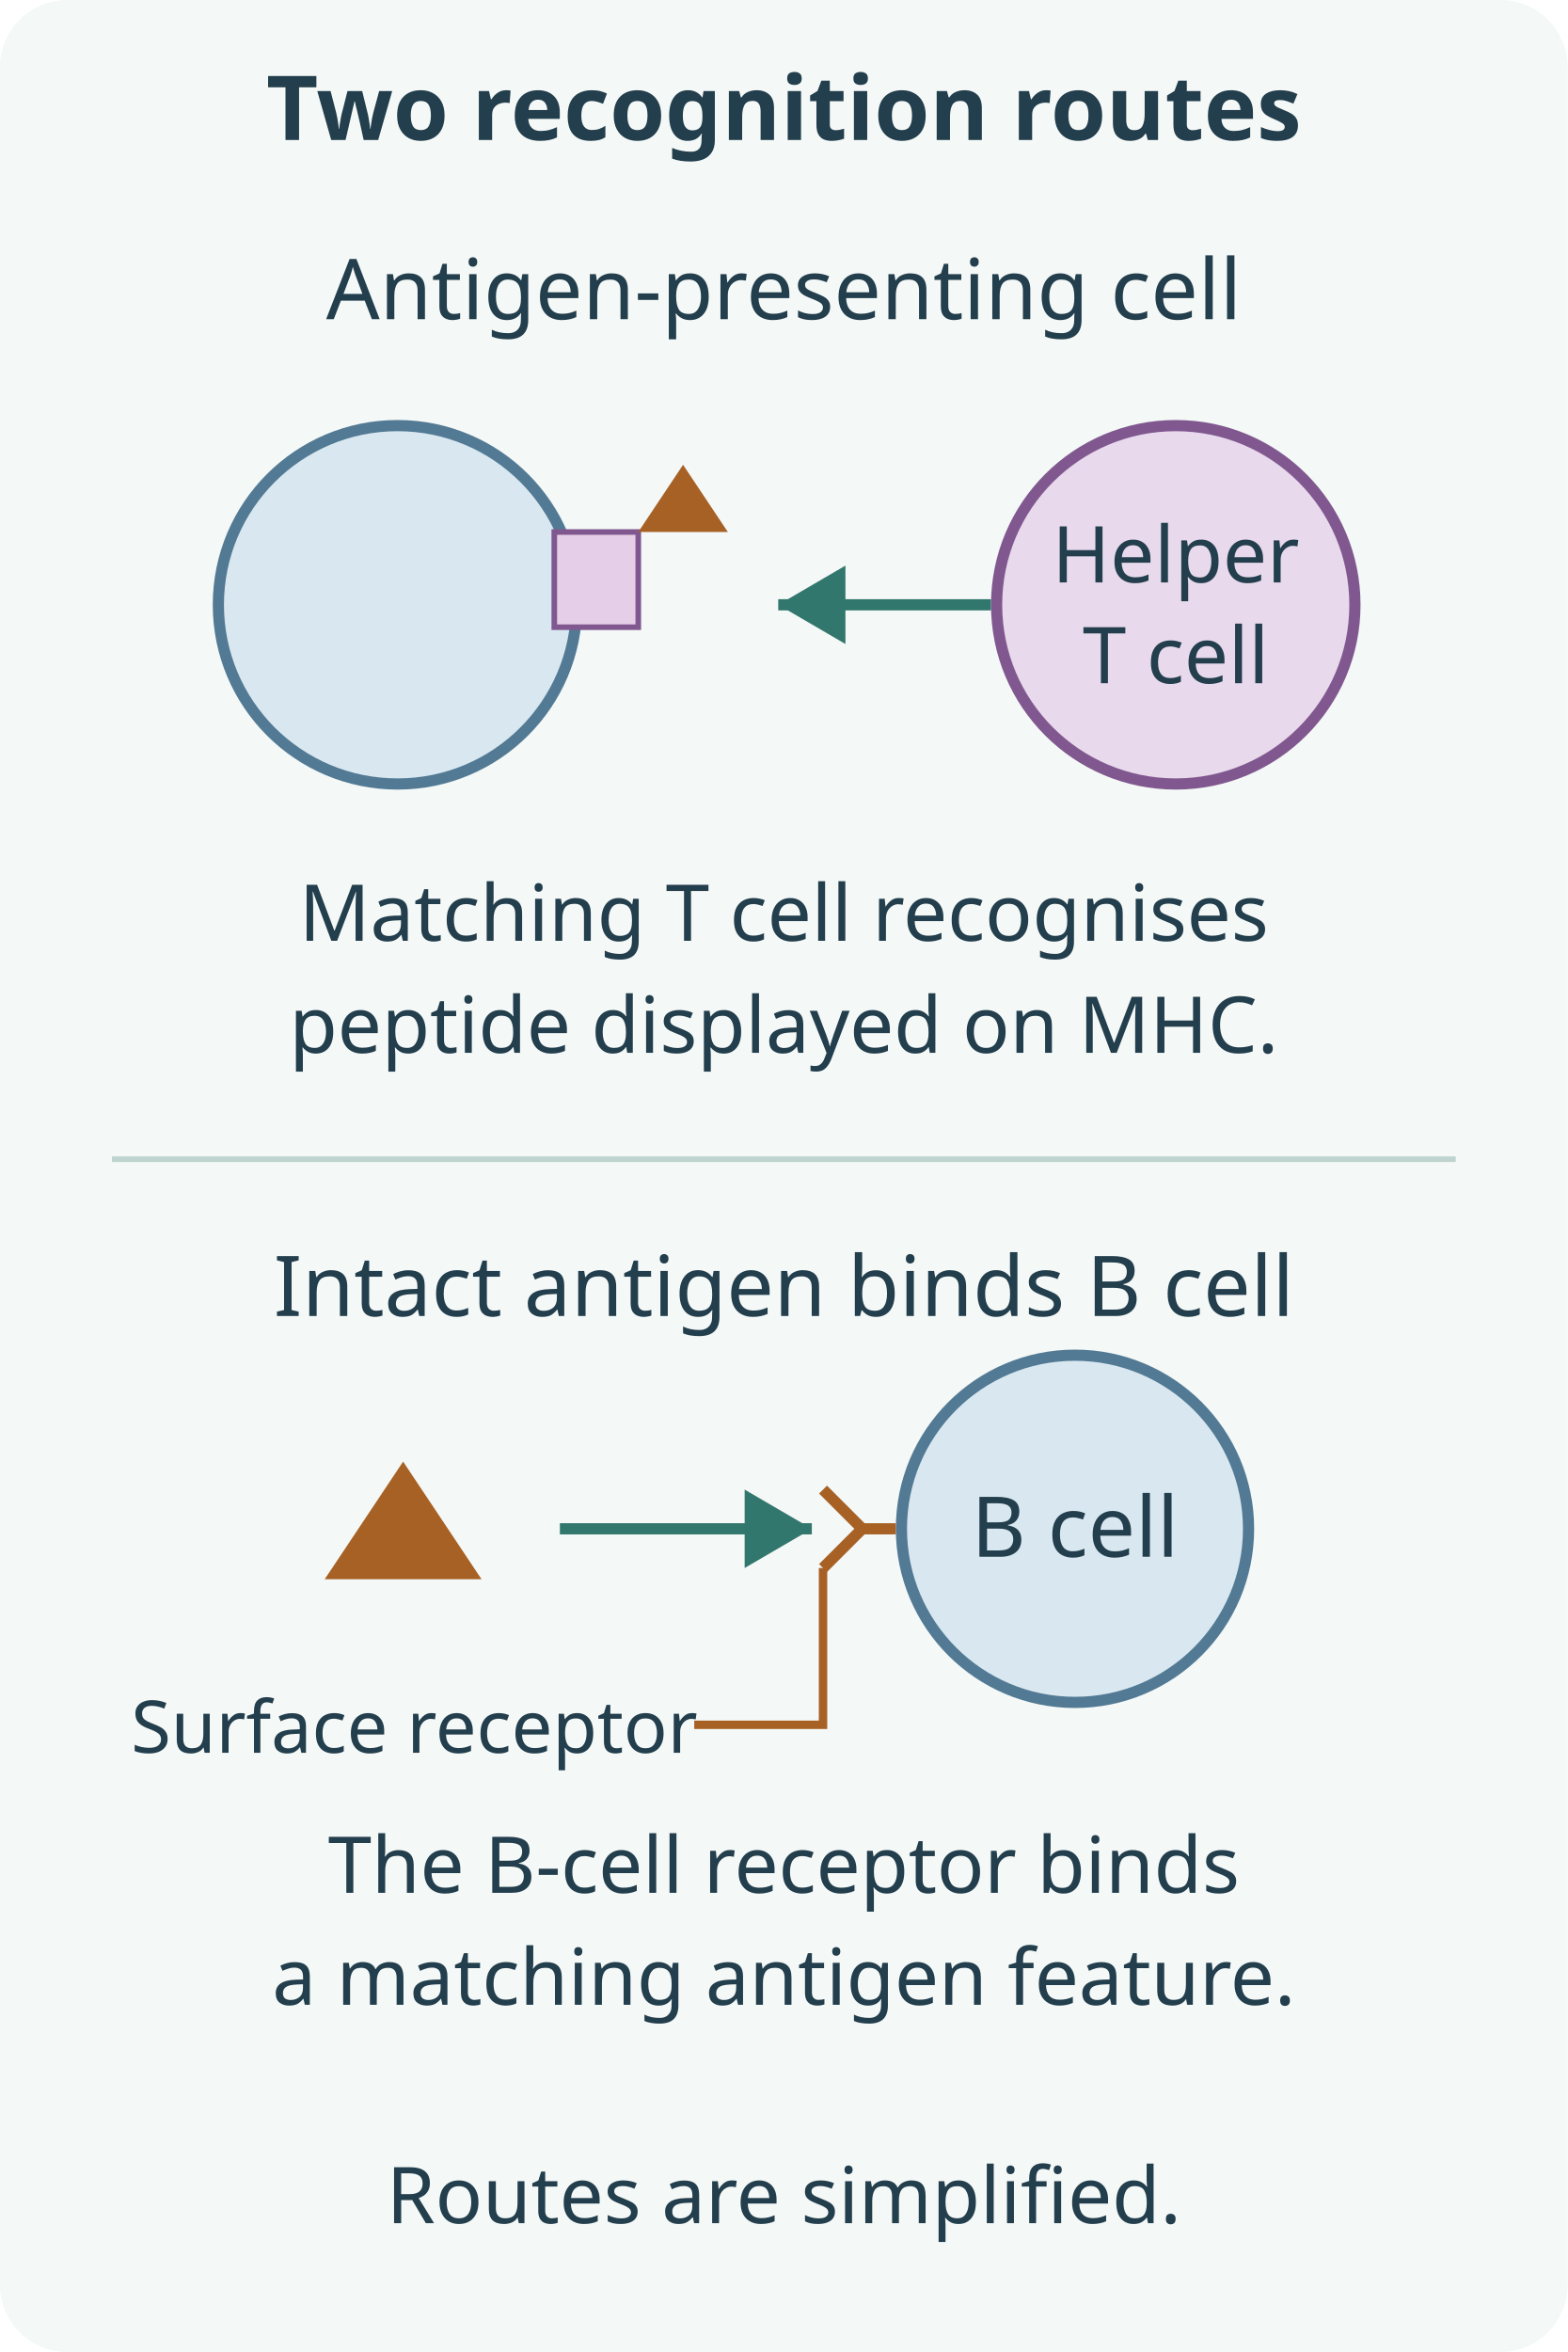
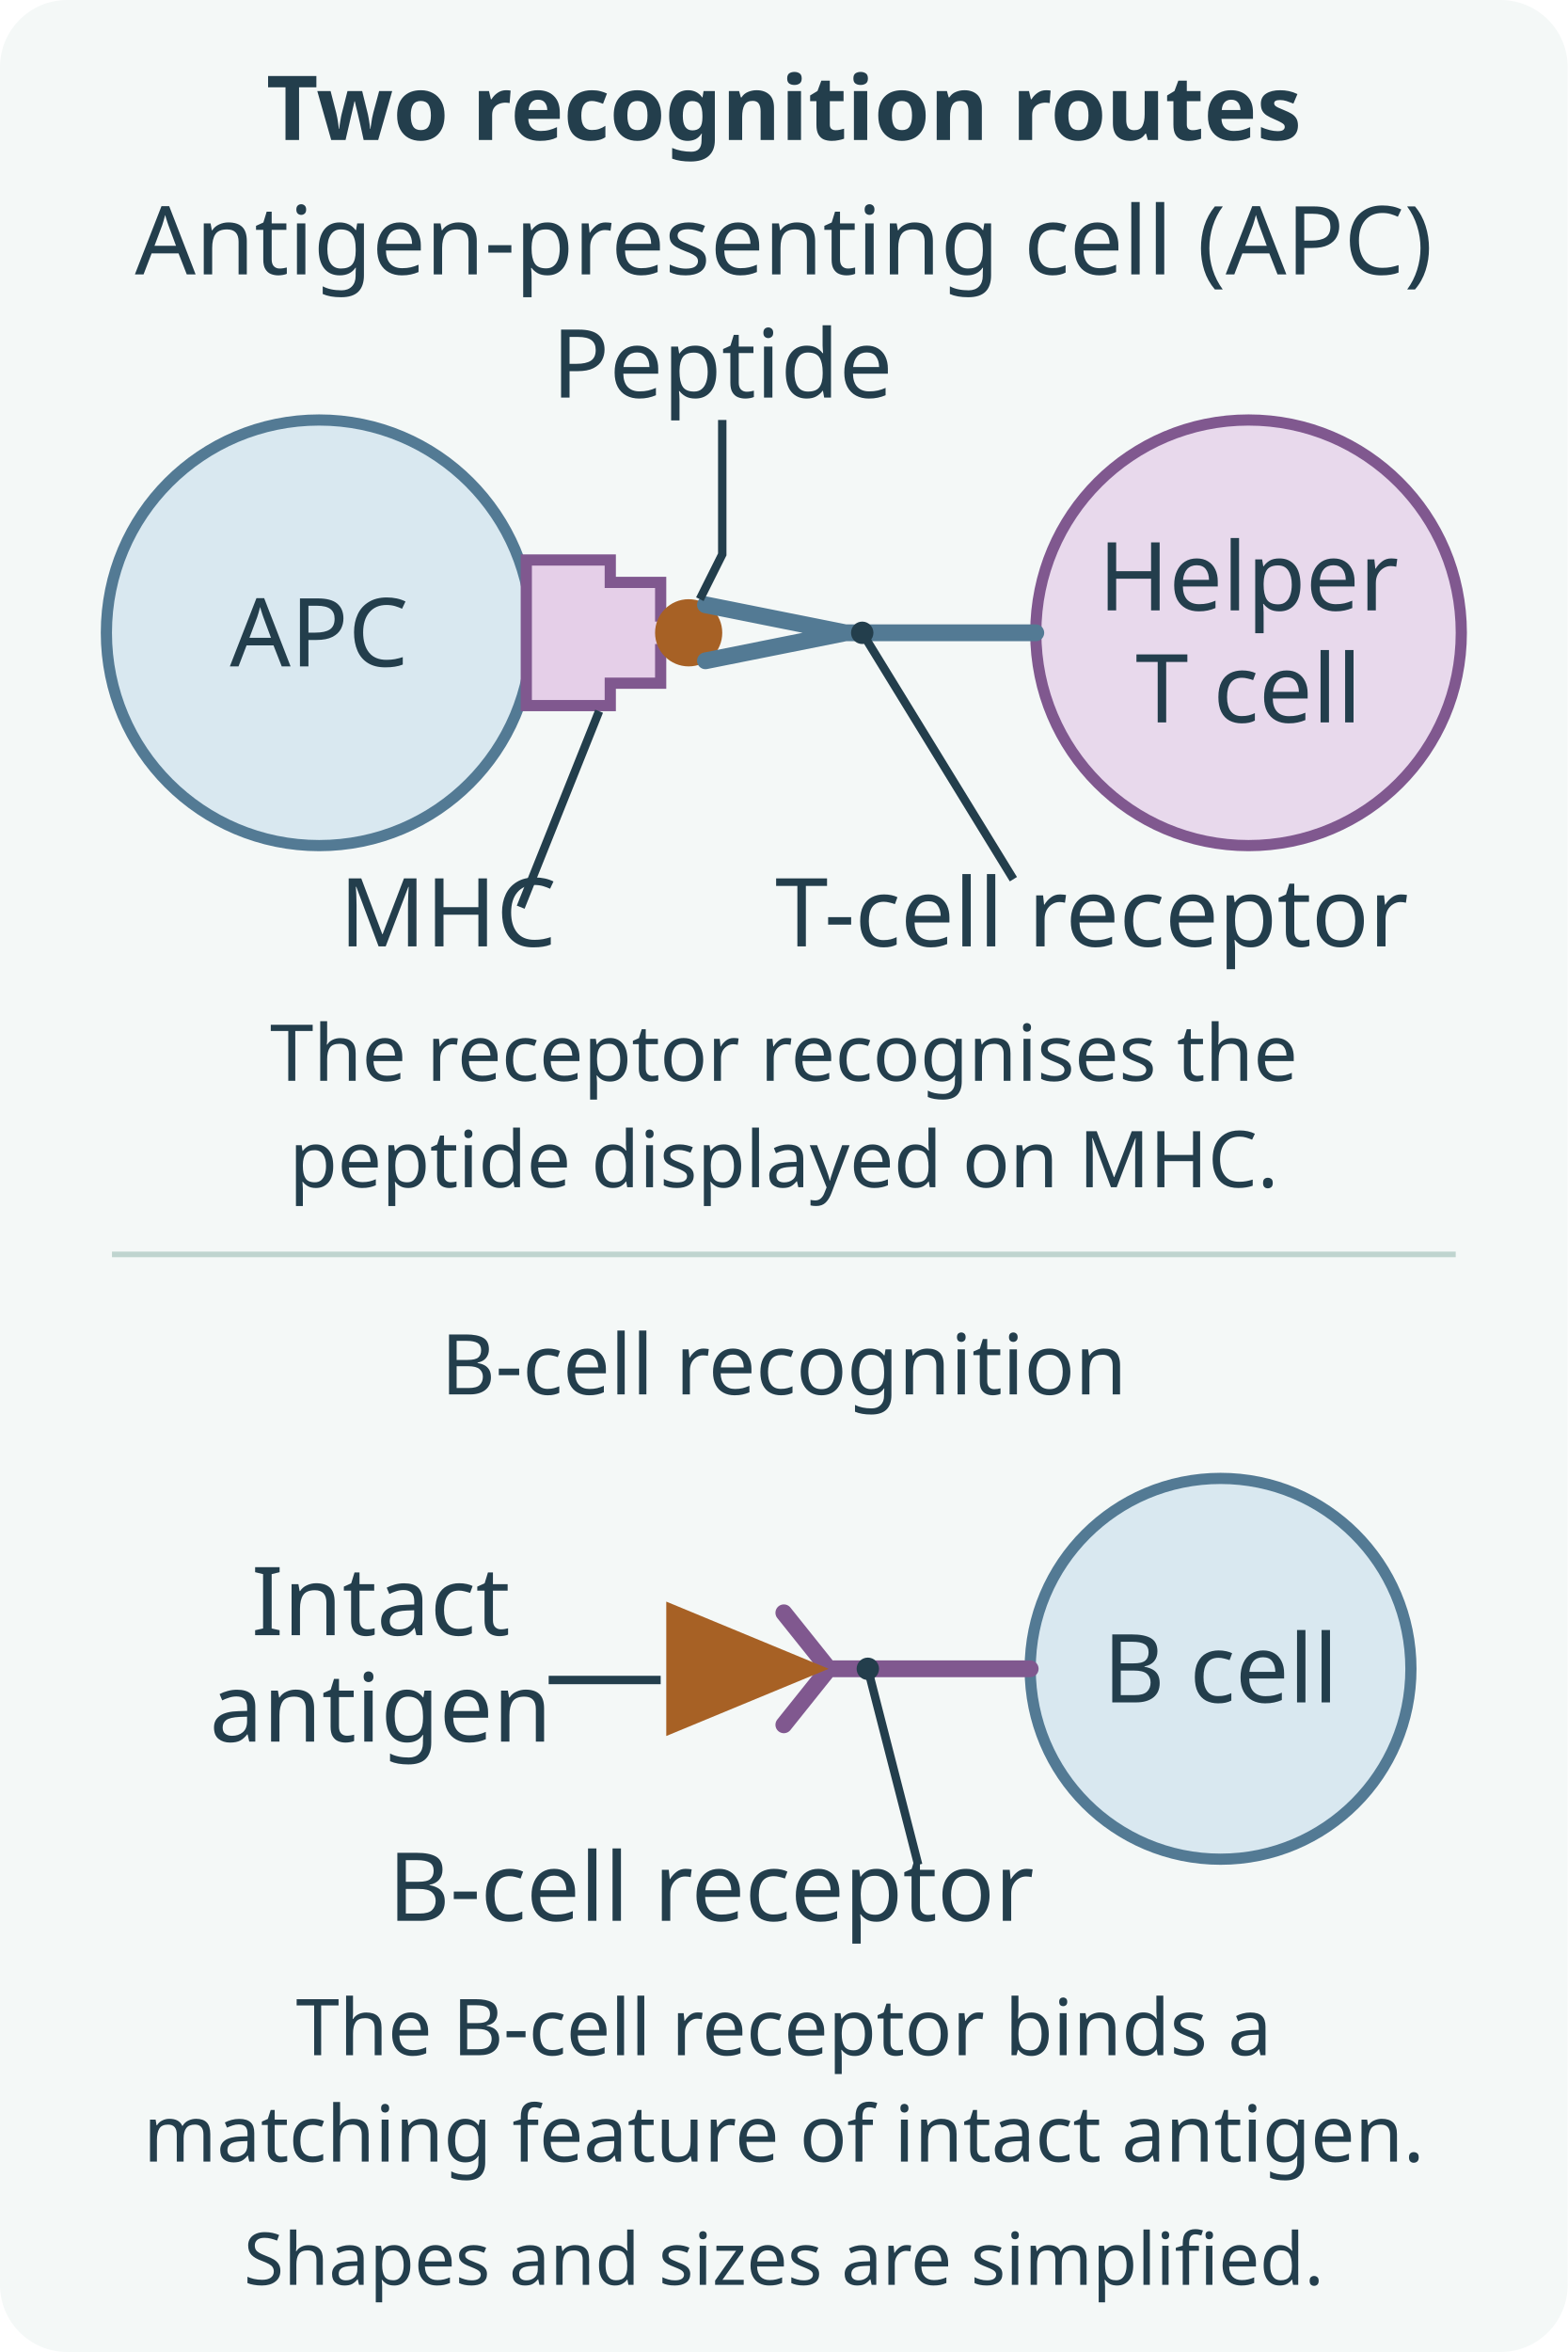
<svg xmlns="http://www.w3.org/2000/svg" width="280" height="420" viewBox="0 0 280 420" role="img" aria-labelledby="t d">
-   <defs>
-     <marker id="a" markerWidth="7" markerHeight="7" refX="6" refY="3.5" orient="auto">
-       <path d="M0 0v7l6-3.5z" fill="#32776d" />
-     </marker>
-   </defs>
  <rect width="280" height="420" rx="12" fill="#f4f8f7" />
-   <g font-family="system-ui,sans-serif" fill="#233e4c" text-anchor="middle" font-size="15">
+   <g font-family="system-ui,sans-serif" fill="#233e4c" text-anchor="middle">
    <text x="140" y="25" font-size="16" font-weight="700">Two recognition routes</text>
-     <text x="140" y="57">Antigen-presenting cell</text>
-     <circle cx="71" cy="108" r="32" fill="#d9e8f0" stroke="#537a94" stroke-width="2" />
-     <path d="M99 95h15v17H99z" fill="#e5cfe8" stroke="#80588f" />
-     <path d="M114 95l8-12 8 12Z" fill="#a76125" />
-     <circle cx="210" cy="108" r="32" fill="#e8d9ec" stroke="#80588f" stroke-width="2" />
-     <path d="M177 108h-38" fill="none" stroke="#32776d" stroke-width="2" marker-end="url(#a)" />
-     <text x="210" y="104" font-size="14">Helper</text>
-     <text x="210" y="122" font-size="14">T cell</text>
-     <text x="140" y="168" font-size="14">Matching T cell recognises</text>
-     <text x="140" y="188" font-size="14">peptide displayed on MHC.</text>
-     <path d="M20 207h240" stroke="#bfd4cf" />
-     <text x="140" y="235">Intact antigen binds B cell</text>
-     <path d="M58 282l14-21 14 21Z" fill="#a76125" />
-     <path d="M100 273h45" stroke="#32776d" stroke-width="2" marker-end="url(#a)" />
-     <circle cx="192" cy="273" r="31" fill="#d9e8f0" stroke="#537a94" stroke-width="2" />
-     <path d="M160 273h-6l-7-7m7 7-7 7" stroke="#a76125" stroke-width="2" fill="none" />
-     <text x="192" y="278">B cell</text>
-     <text x="74" y="313" font-size="13">Surface receptor</text>
-     <path d="M124 308h23v-28" fill="none" stroke="#a76125" stroke-width="1.5" />
-     <text x="140" y="338" font-size="14">The B-cell receptor binds</text>
-     <text x="140" y="358" font-size="14">a matching antigen feature.</text>
-     <text x="140" y="397" font-size="14">Routes are simplified.</text>
+     <text x="140" y="49" font-size="17">Antigen-presenting cell (APC)</text>
+     <circle cx="57" cy="113" r="38" fill="#d9e8f0" stroke="#537a94" stroke-width="2" />
+     <text x="57" y="119" font-size="17">APC</text>
+     <circle cx="223" cy="113" r="38" fill="#e8d9ec" stroke="#80588f" stroke-width="2" />
+     <text x="223" y="109" font-size="17">Helper</text>
+     <text x="223" y="129" font-size="17">T cell</text>
+     <path d="M94 100H109V104H118V110H123V116H118V122H109V126H94Z" fill="#e5cfe8" stroke="#80588f" stroke-width="2" />
+     <circle cx="123" cy="113" r="6" fill="#a76125" />
+     <path d="M185 113H151M151 113l-25-5M151 113l-25 5" fill="none" stroke="#537a94" stroke-width="3" stroke-linecap="round" />
+     <g font-size="17">
+       <text x="129" y="71">Peptide</text>
+       <path d="M129 75v24l-4 8" fill="none" stroke="#233e4c" stroke-width="1.5" />
+       <text x="80" y="169">MHC</text>
+       <path d="M93 162L107 127" fill="none" stroke="#233e4c" stroke-width="1.5" />
+       <text x="195" y="169">T-cell receptor</text>
+       <path d="M181 157L154 113" fill="none" stroke="#233e4c" stroke-width="1.5" />
+       <circle cx="154" cy="113" r="2" fill="#233e4c" />
+     </g>
+     <text x="140" y="193" font-size="14">The receptor recognises the</text>
+     <text x="140" y="212" font-size="14">peptide displayed on MHC.</text>
+     <path d="M20 224h240" stroke="#bfd4cf" />
+     <text x="140" y="249" font-size="15">B-cell recognition</text>
+     <circle cx="218" cy="298" r="34" fill="#d9e8f0" stroke="#537a94" stroke-width="2" />
+     <text x="218" y="304" font-size="17">B cell</text>
+     <path d="M184 298h-36m0 0-8-10m8 10-8 10" stroke="#80588f" stroke-width="3" stroke-linecap="round" fill="none" />
+     <path d="M119 286l29 12-29 12Z" fill="#a76125" />
+     <text x="68" y="292" font-size="17">Intact</text>
+     <text x="68" y="311" font-size="17">antigen</text>
+     <path d="M98 300h20" fill="none" stroke="#233e4c" stroke-width="1.5" />
+     <text x="127" y="343" font-size="17">B-cell receptor</text>
+     <path d="M164 333l-9-35" fill="none" stroke="#233e4c" stroke-width="1.5" />
+     <circle cx="155" cy="298" r="2" fill="#233e4c" />
+     <text x="140" y="367" font-size="14">The B-cell receptor binds a</text>
+     <text x="140" y="386" font-size="14">matching feature of intact antigen.</text>
+     <text x="140" y="408" font-size="13">Shapes and sizes are simplified.</text>
  </g>
</svg>
